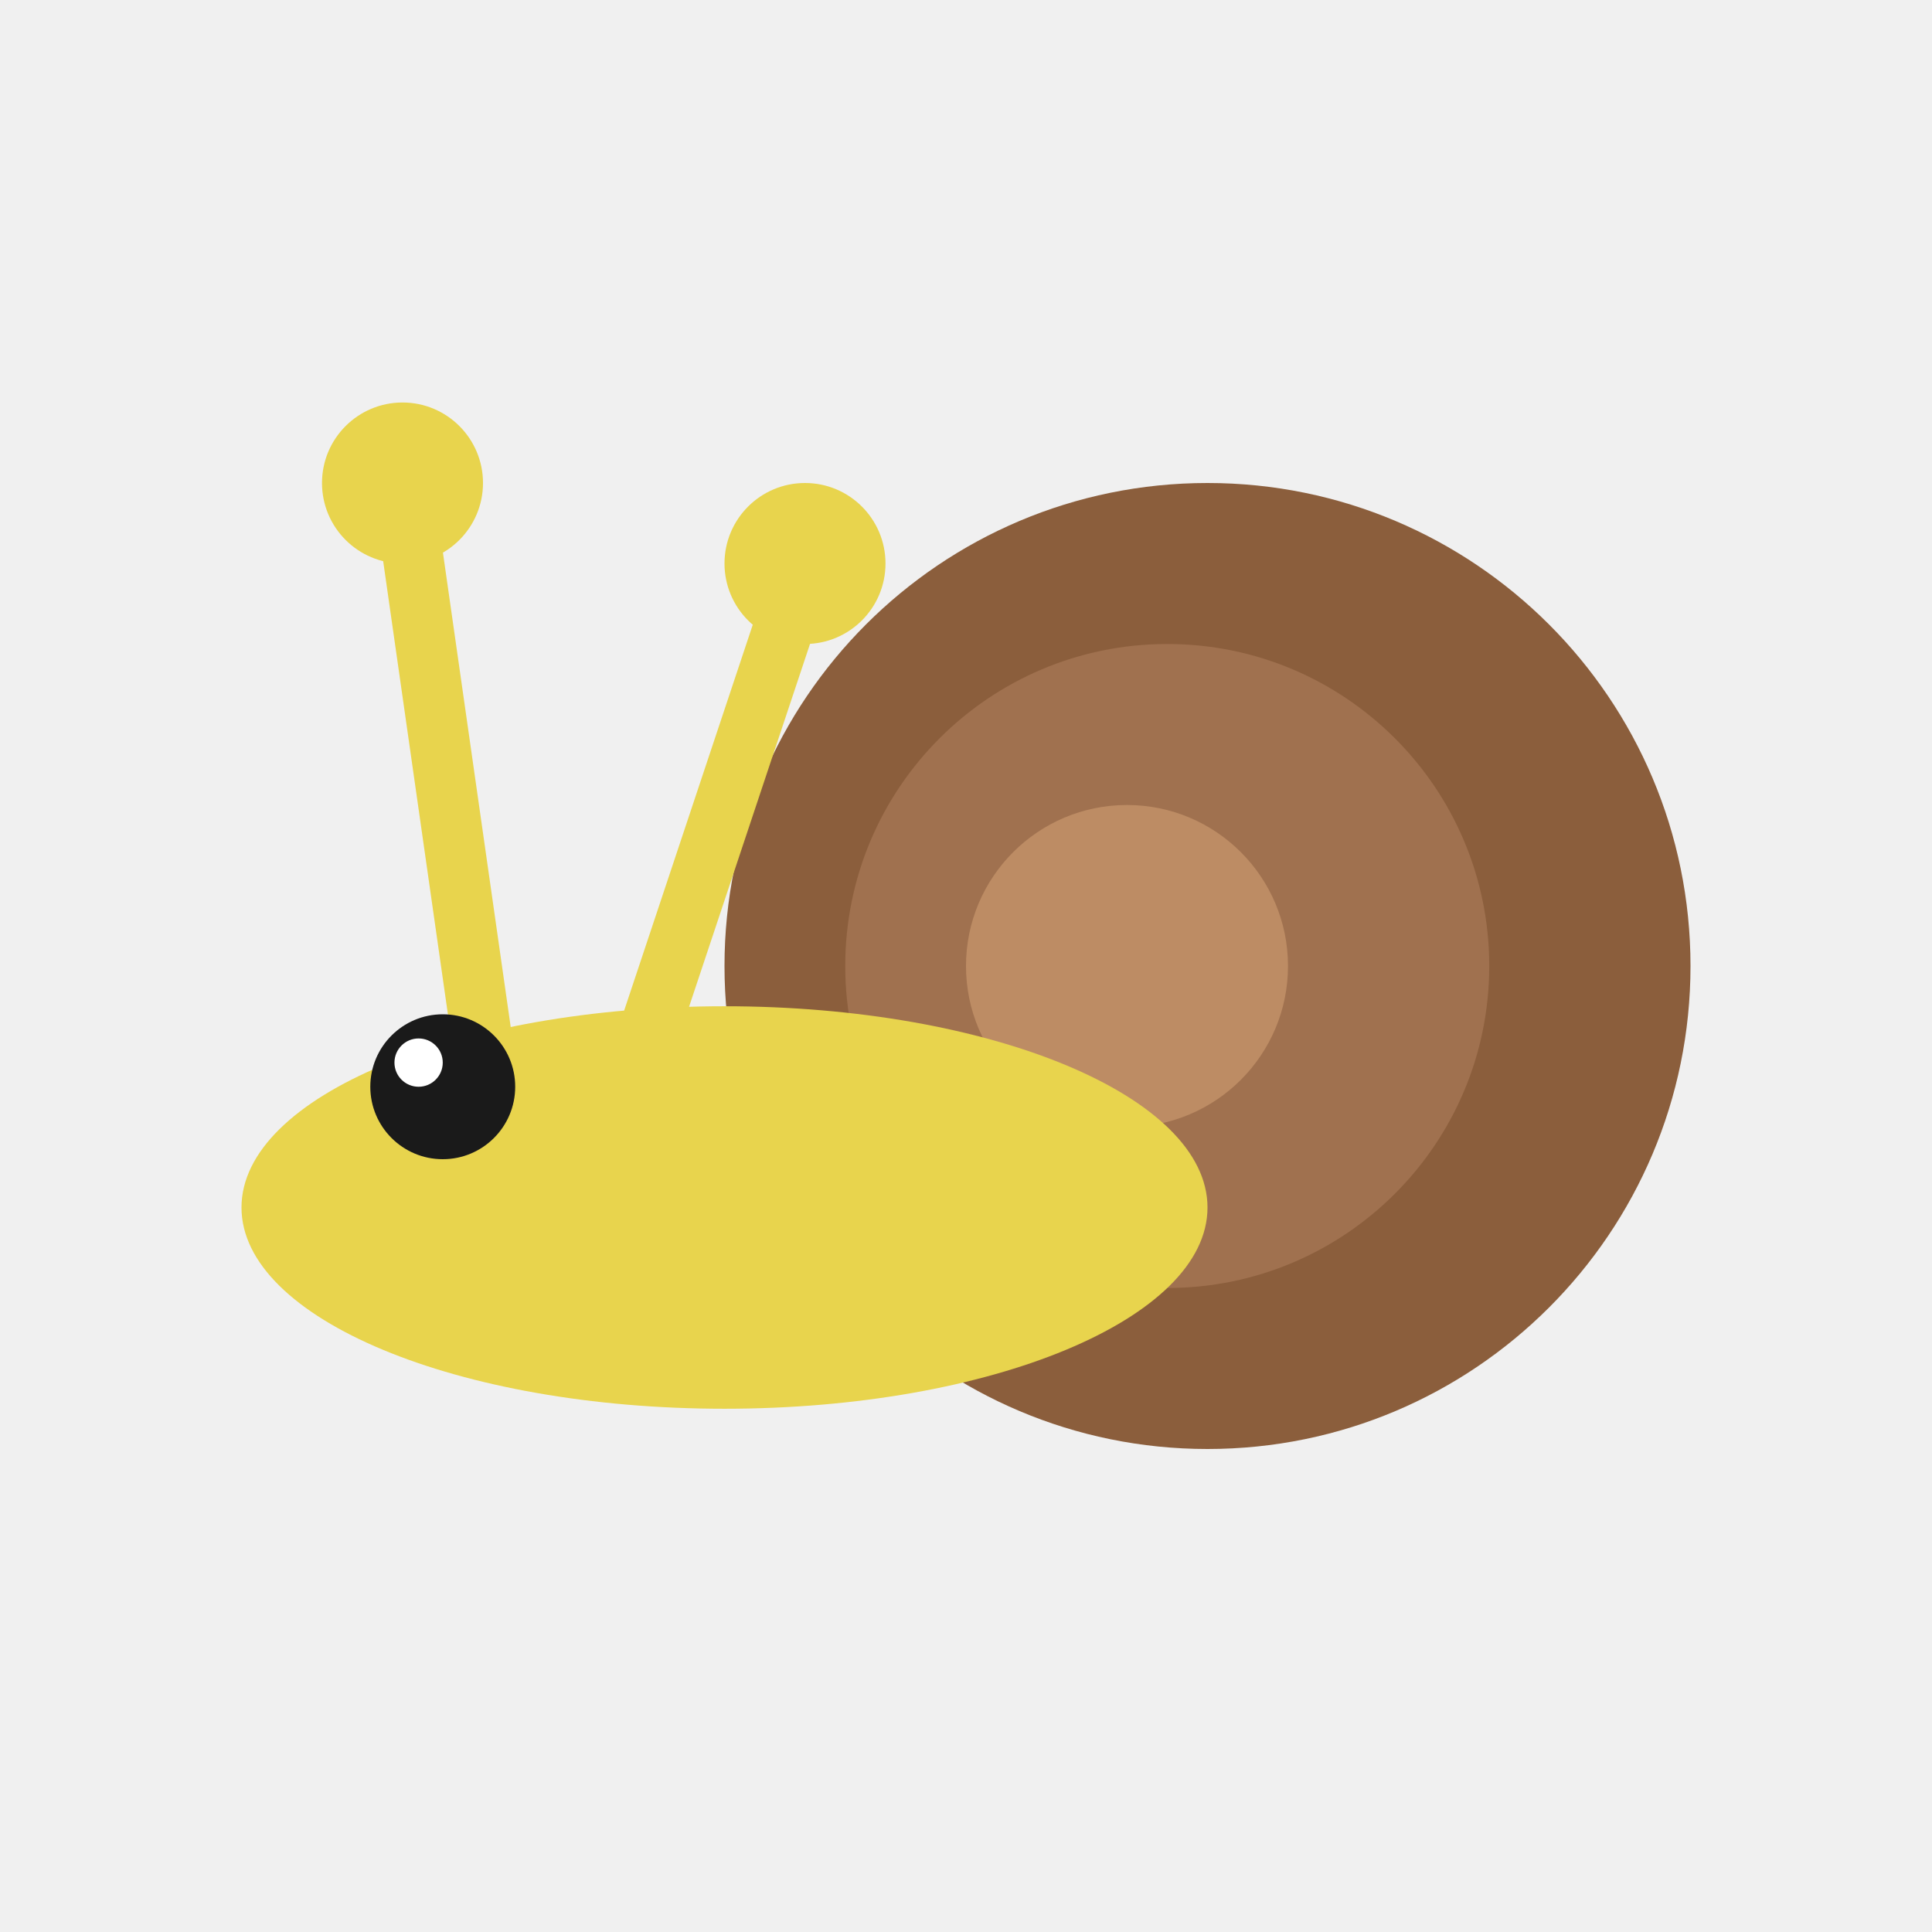
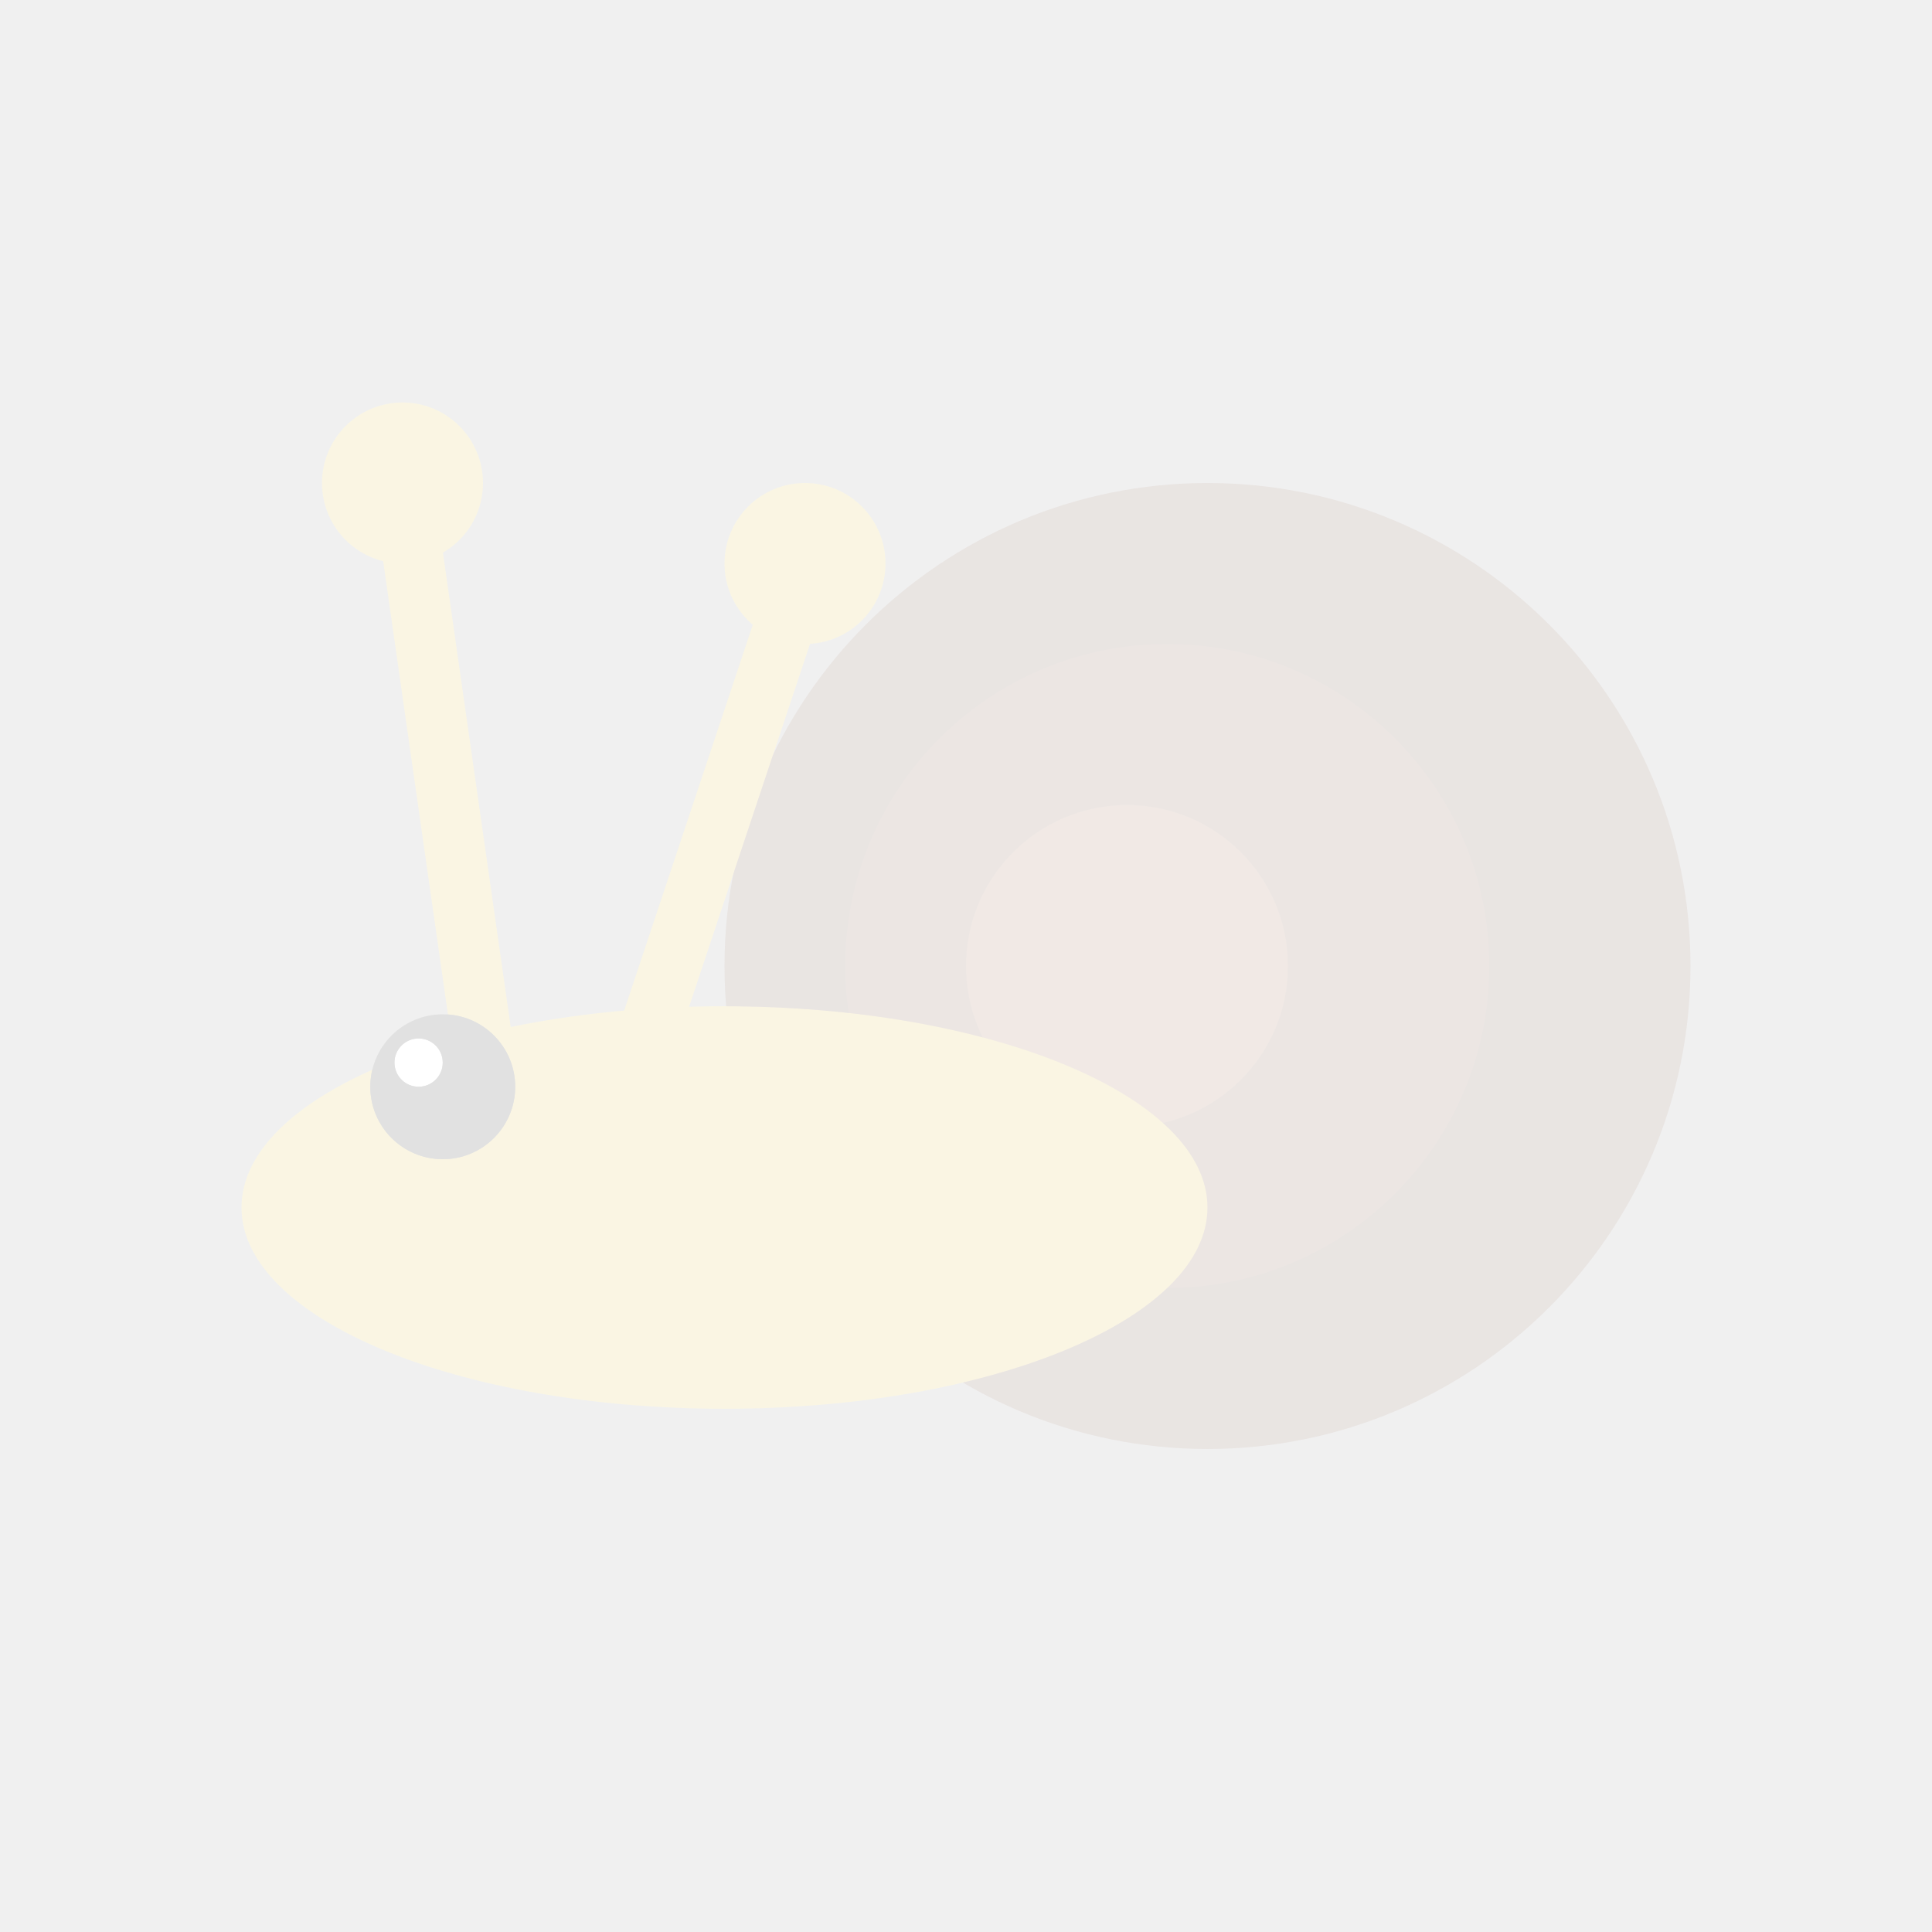
<svg xmlns="http://www.w3.org/2000/svg" viewBox="0 0 48 48" width="48" height="48">
-   <g transform="translate(48,0) scale(-1,1)">
-     <ellipse cx="16" cy="33" rx="4" ry="1.2" fill="#E8D44D" opacity="0.30" />
-     <circle cx="18" cy="24" r="12" fill="#8B5E3C" />
-     <circle cx="19" cy="24" r="8" fill="#A0714F" />
-     <circle cx="20" cy="24" r="4" fill="#BD8C64" />
-     <ellipse cx="30.0" cy="30.0" rx="12.0" ry="5.0" fill="#E8D44D" />
-     <line x1="32.0" y1="26.0" x2="28.0" y2="14.0" stroke="#E8D44D" stroke-width="1.5" stroke-linecap="round" />
-     <circle cx="28.0" cy="14.0" r="2" fill="#E8D44D" />
-     <line x1="36.0" y1="26.0" x2="38.0" y2="12.0" stroke="#E8D44D" stroke-width="1.5" stroke-linecap="round" />
-     <circle cx="38.0" cy="12.0" r="2" fill="#E8D44D" />
-     <circle cx="37.0" cy="27.0" r="1.8" fill="#1a1a1a" />
-     <circle cx="37.6" cy="26.4" r="0.6" fill="white" opacity="1.00" />
+   <filter id="t">
+     <feColorMatrix type="matrix" values="0.25 0 0 0 0.75  0 0.25 0 0 0.75  0 0 0.25 0 0.75  0 0 0 1 0" />
+   </filter>
+   <g filter="url(#t)">
+     <g transform="translate(48,0) scale(-1,1)">
+       <ellipse cx="16" cy="33" rx="4" ry="1.2" fill="#E8D44D" opacity="0.30" />
+       <circle cx="18" cy="24" r="12" fill="#8B5E3C" />
+       <circle cx="19" cy="24" r="8" fill="#A0714F" />
+       <circle cx="20" cy="24" r="4" fill="#BD8C64" />
+       <ellipse cx="30.0" cy="30.0" rx="12.0" ry="5.0" fill="#E8D44D" />
+       <line x1="32.0" y1="26.0" x2="28.0" y2="14.0" stroke="#E8D44D" stroke-width="1.5" stroke-linecap="round" />
+       <circle cx="28.0" cy="14.0" r="2" fill="#E8D44D" />
+       <line x1="36.0" y1="26.0" x2="38.0" y2="12.0" stroke="#E8D44D" stroke-width="1.5" stroke-linecap="round" />
+       <circle cx="38.0" cy="12.0" r="2" fill="#E8D44D" />
+       <circle cx="37.0" cy="27.0" r="1.8" fill="#1a1a1a" />
+       <circle cx="37.6" cy="26.4" r="0.6" fill="white" opacity="1.00" />
+     </g>
  </g>
</svg>
